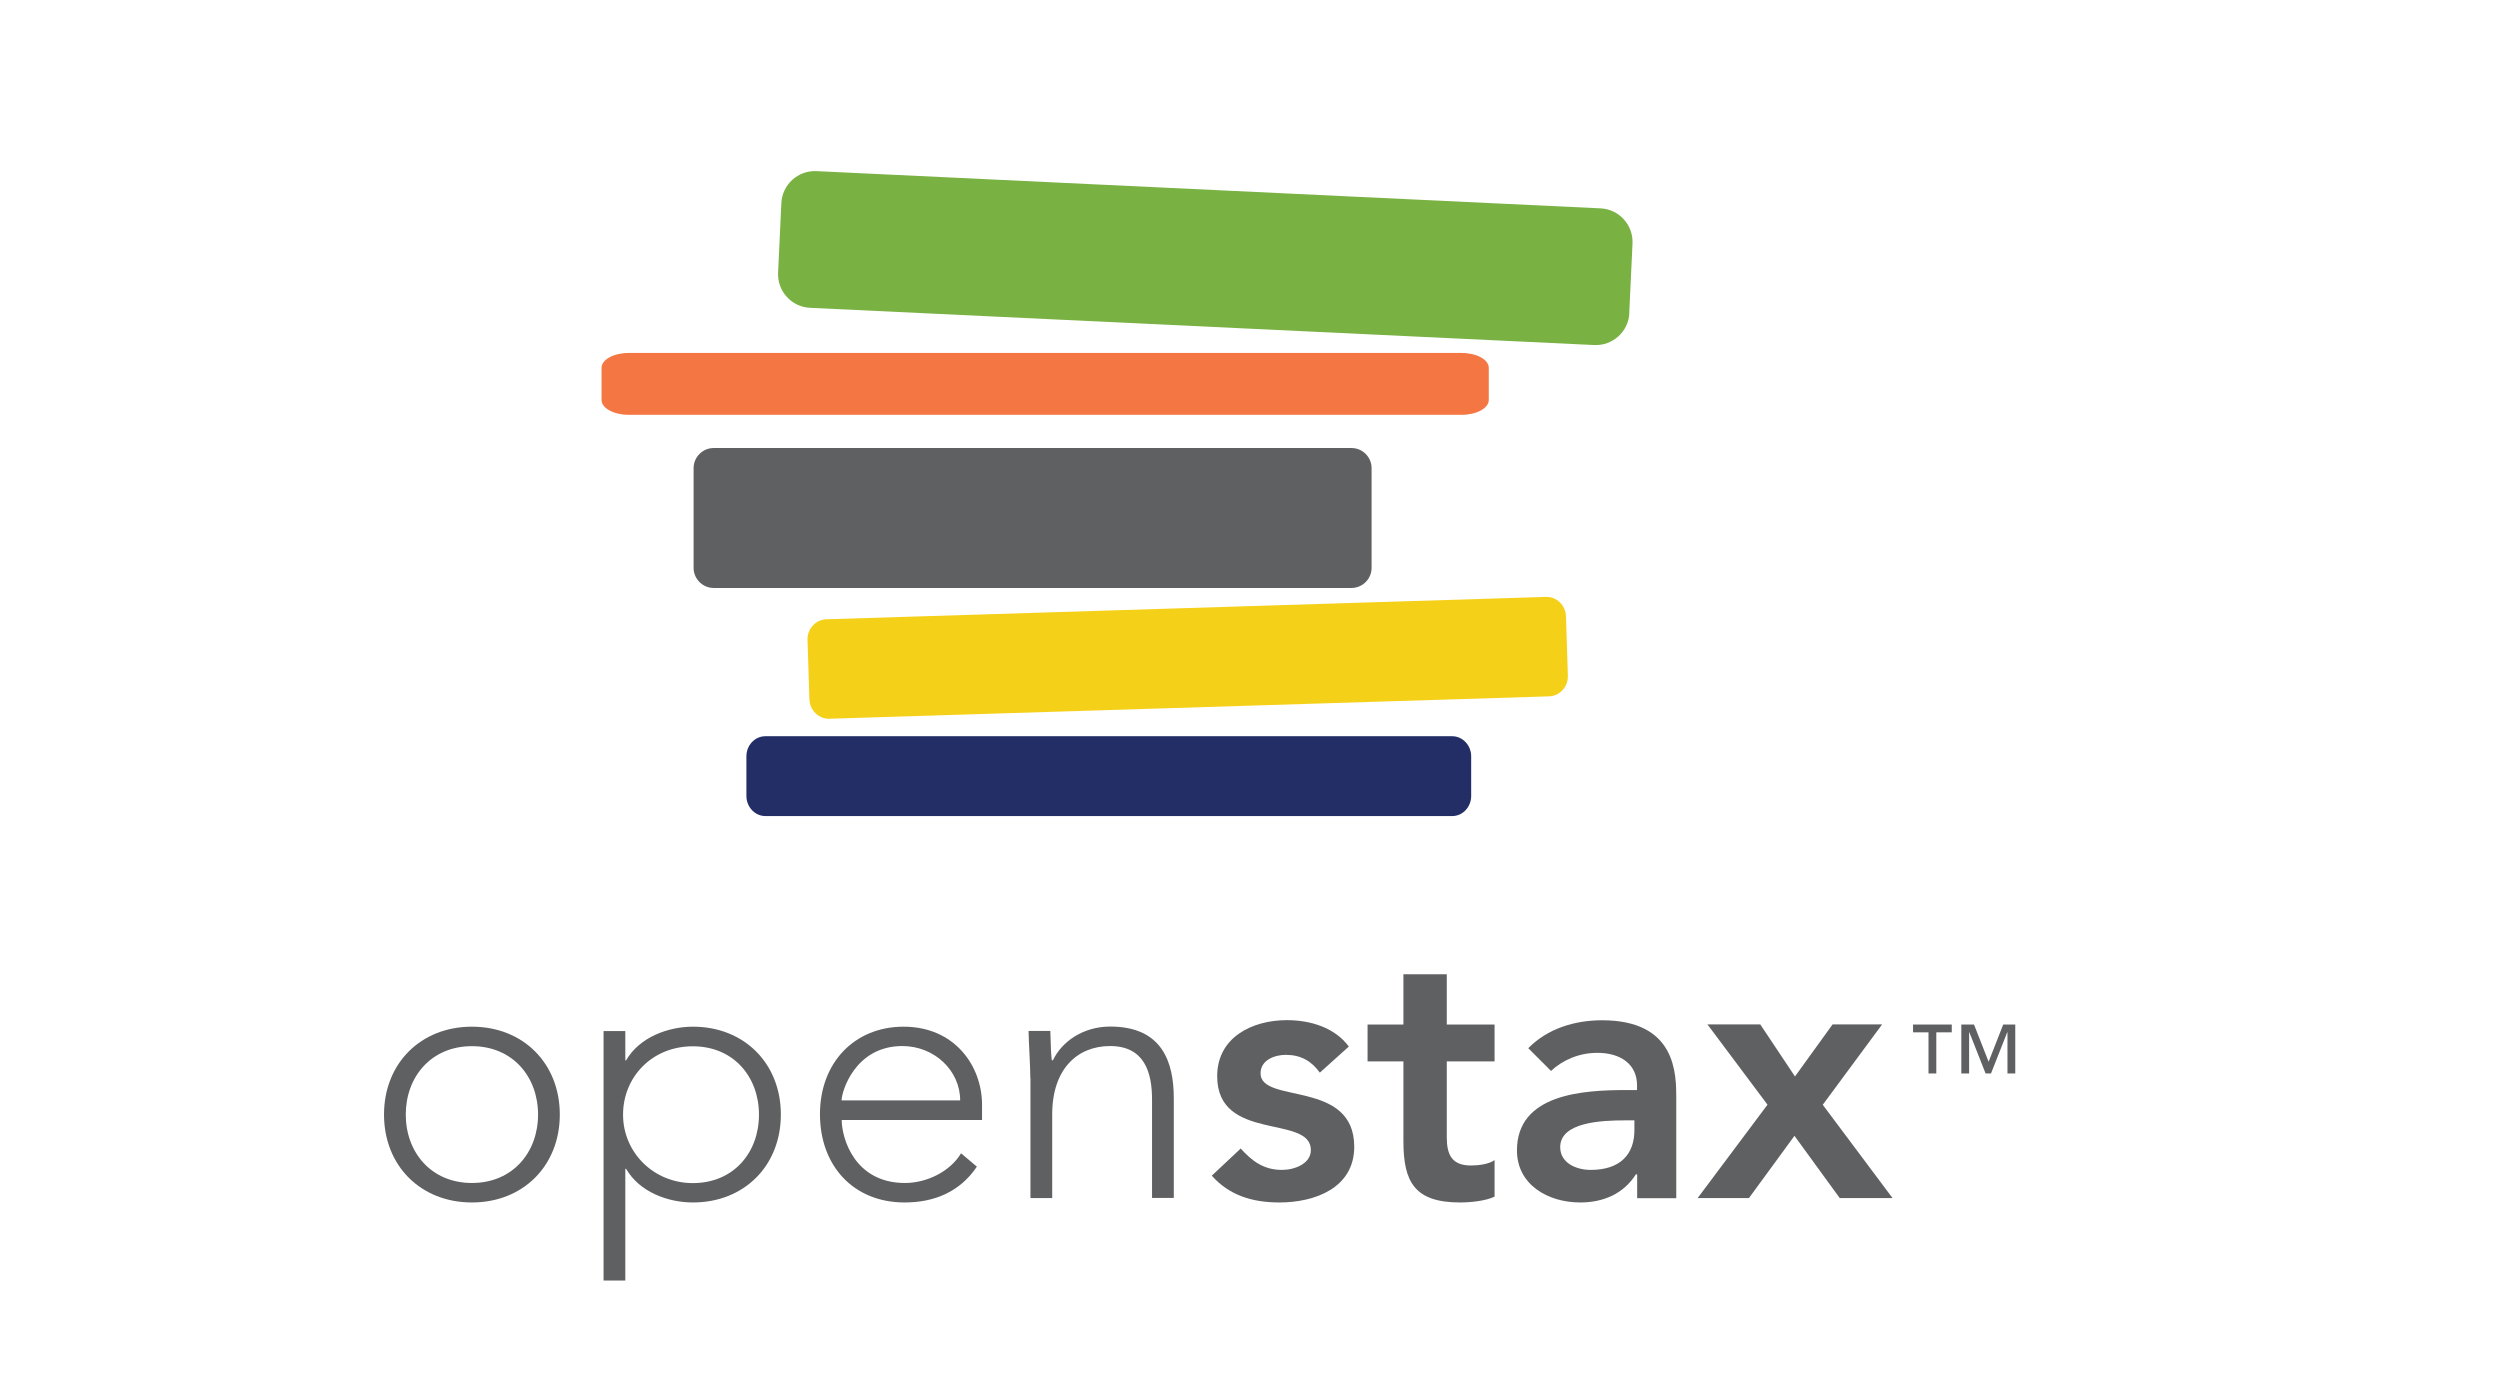
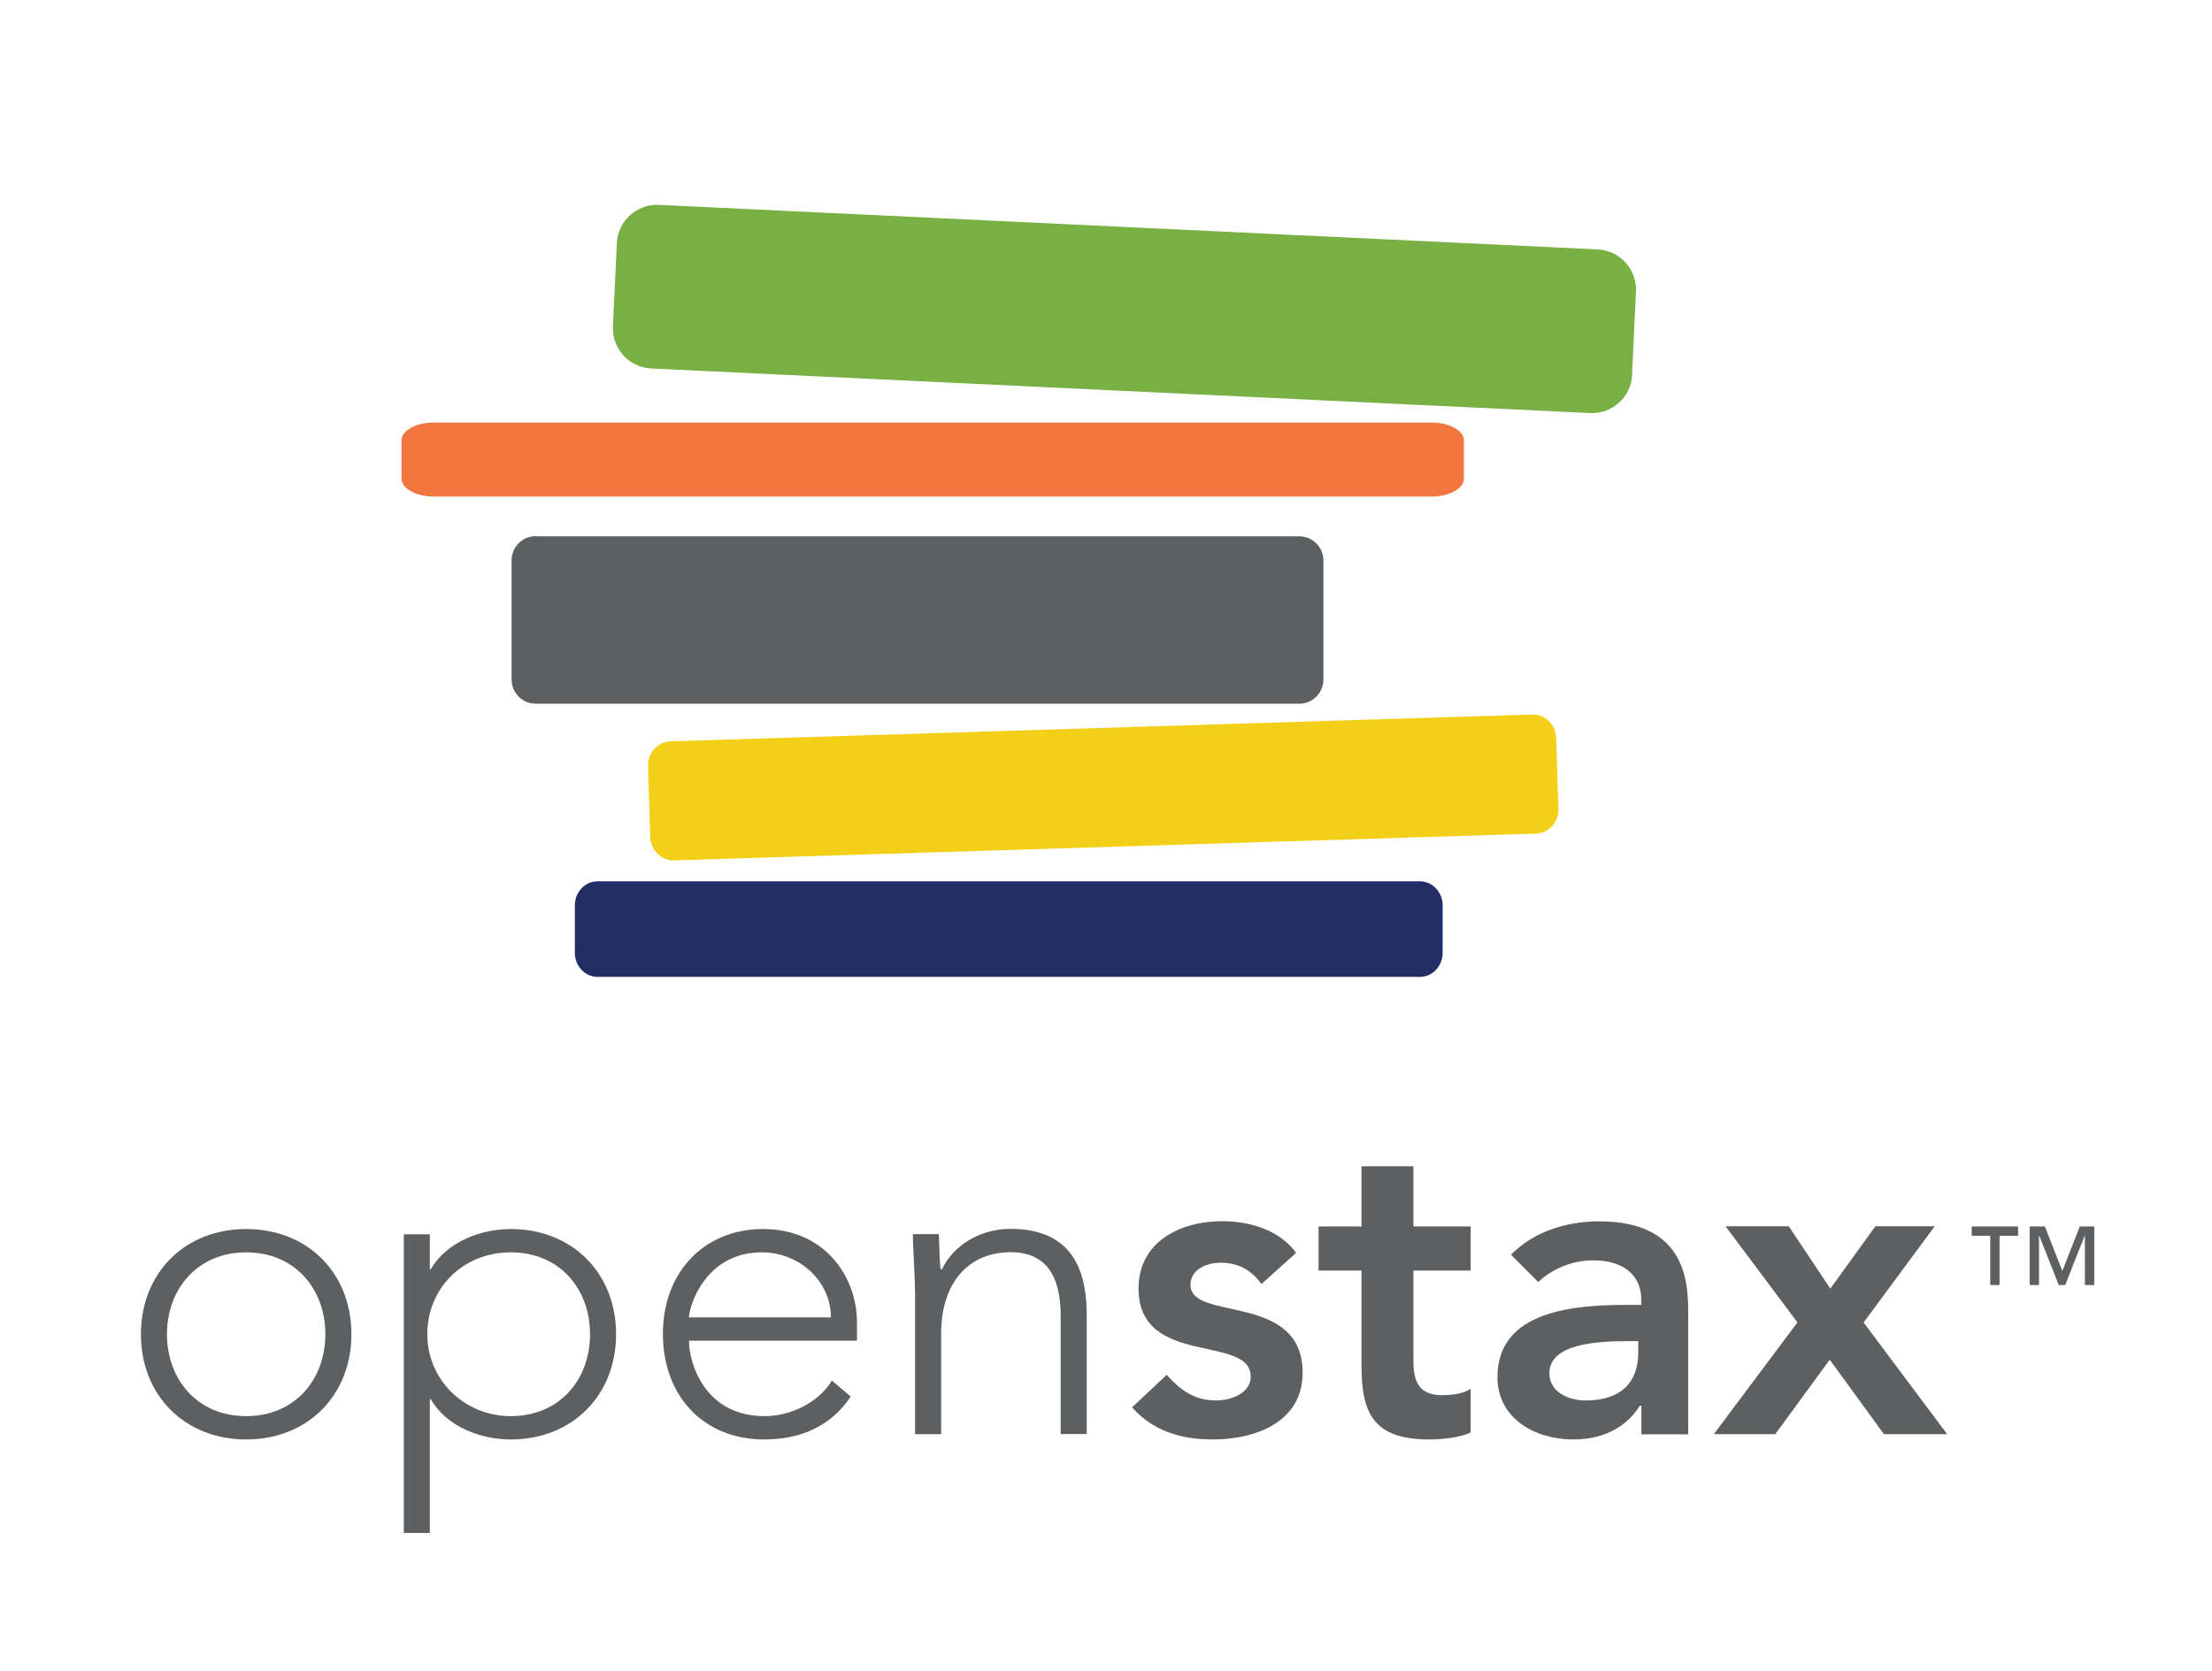
- <svg xmlns="http://www.w3.org/2000/svg" id="Layer_1" data-name="Layer 1" viewBox="0 0 198.82 111">
+ <svg xmlns="http://www.w3.org/2000/svg" id="Layer_1" data-name="Layer 1" viewBox="0 0 146.92 111">
  <defs>
    <style>
      .cls-1 {
-         fill: #f47642;
+         fill: #5e5f61;
      }

      .cls-2 {
-         fill: #f5d019;
+         fill: #78b043;
      }

      .cls-3 {
-         fill: #232e66;
+         fill: #f4cf18;
      }

      .cls-4 {
-         fill: #5f6062;
+         fill: #f37641;
      }

      .cls-5 {
-         fill: #79b142;
+         fill: #232e66;
      }
    </style>
  </defs>
  <g>
-     <path class="cls-4" d="m37.53,81.65c4.09,0,6.99,2.93,6.99,6.99s-2.91,6.99-6.99,6.99-6.99-2.93-6.99-6.99,2.91-6.99,6.99-6.99Zm0,12.43c3.25,0,5.26-2.44,5.26-5.44s-2.01-5.44-5.26-5.44-5.26,2.45-5.26,5.44,2.01,5.44,5.26,5.44Z" />
-     <path class="cls-4" d="m48,82h1.73v2.33h.06c1.06-1.84,3.34-2.68,5.32-2.68,4.08,0,6.99,2.93,6.99,6.99s-2.91,6.99-6.99,6.99c-1.99,0-4.26-.83-5.32-2.68h-.06v8.89h-1.73v-19.85h0Zm7.1,12.09c3.25,0,5.26-2.44,5.26-5.44s-2.01-5.44-5.26-5.44-5.55,2.45-5.55,5.44,2.42,5.44,5.55,5.44Z" />
-     <path class="cls-4" d="m77.69,92.78c-1.35,2.01-3.39,2.85-5.75,2.85-4.06,0-6.73-2.91-6.73-7.02s2.76-6.96,6.65-6.96c4.08,0,6.24,3.14,6.24,6.21v1.21h-11.16c0,1.44,1.01,5.01,5.03,5.01,1.75,0,3.6-.92,4.46-2.36l1.27,1.07h0Zm-1.33-5.27c0-2.36-2.04-4.32-4.6-4.32-3.77,0-4.83,3.63-4.83,4.32h9.44-.01Z" />
-     <path class="cls-4" d="m81.94,85.73c0-.98-.14-3.05-.14-3.74h1.73c.03.98.06,2.07.12,2.33h.09c.69-1.47,2.39-2.68,4.55-2.68,4.14,0,5.06,2.82,5.06,5.72v7.91h-1.73v-7.82c0-2.16-.6-4.26-3.34-4.26-2.56,0-4.6,1.78-4.6,5.44v6.65h-1.73v-9.55h-.01Z" />
-     <path class="cls-4" d="m104.96,85.3c-.66-.92-1.52-1.41-2.7-1.41-.92,0-2.01.43-2.01,1.47,0,2.47,7.45.46,7.45,5.84,0,3.28-3.14,4.43-5.95,4.43-2.13,0-3.97-.55-5.38-2.13l2.3-2.16c.89.98,1.81,1.7,3.28,1.7,1.01,0,2.3-.49,2.3-1.58,0-2.85-7.45-.6-7.45-5.87,0-3.08,2.76-4.46,5.55-4.46,1.84,0,3.8.58,4.92,2.1l-2.3,2.07h-.01Z" />
-     <path class="cls-4" d="m108.76,84.41v-2.93h2.85v-4h3.45v4h3.8v2.93h-3.8v6.04c0,1.38.4,2.24,1.93,2.24.6,0,1.44-.11,1.87-.43v2.91c-.72.34-1.93.46-2.73.46-3.65,0-4.52-1.64-4.52-4.89v-6.33h-2.85Z" />
-     <path class="cls-4" d="m130.19,93.39h-.09c-.98,1.55-2.59,2.24-4.43,2.24-2.56,0-5.03-1.41-5.03-4.14,0-4.49,5.24-4.8,8.69-4.8h.86v-.37c0-1.7-1.32-2.59-3.16-2.59-1.44,0-2.76.57-3.68,1.44l-1.81-1.81c1.52-1.55,3.68-2.22,5.87-2.22,5.9,0,5.9,4.26,5.9,6.21v7.94h-3.11v-1.9h0Zm-.21-4.29h-.72c-1.9,0-5.18.14-5.18,2.13,0,1.27,1.29,1.81,2.42,1.81,2.36,0,3.48-1.24,3.48-3.16,0,0,0-.78,0-.78Z" />
-     <path class="cls-4" d="m140.57,87.86l-4.78-6.39h4.2l2.76,4.14,2.99-4.14h3.94l-4.72,6.39,5.55,7.42h-4.2l-3.6-4.95-3.62,4.95h-4.08l5.55-7.42h0Z" />
+     <path class="cls-1" d="M16.35,81.65c4.09,0,6.99,2.93,6.99,6.99s-2.91,6.99-6.99,6.99-6.99-2.93-6.99-6.99,2.91-6.99,6.99-6.99ZM16.35,94.08c3.25,0,5.26-2.44,5.26-5.44s-2.01-5.44-5.26-5.44-5.26,2.45-5.26,5.44,2.01,5.44,5.26,5.44Z" />
+     <path class="cls-1" d="M26.82,82h1.73v2.33h.06c1.06-1.84,3.34-2.68,5.32-2.68,4.08,0,6.99,2.93,6.99,6.99s-2.91,6.99-6.99,6.99c-1.99,0-4.26-.83-5.32-2.68h-.06v8.89h-1.73v-19.85ZM33.93,94.08c3.25,0,5.26-2.44,5.26-5.44s-2.01-5.44-5.26-5.44-5.55,2.45-5.55,5.44,2.42,5.44,5.55,5.44Z" />
+     <path class="cls-1" d="M56.51,92.78c-1.35,2.01-3.39,2.85-5.75,2.85-4.06,0-6.73-2.91-6.73-7.02s2.76-6.96,6.65-6.96c4.08,0,6.24,3.14,6.24,6.21v1.21h-11.16c0,1.44,1.01,5.01,5.03,5.01,1.75,0,3.6-.92,4.46-2.36l1.27,1.07ZM55.19,87.52c0-2.36-2.04-4.32-4.6-4.32-3.77,0-4.83,3.63-4.83,4.32h9.44Z" />
+     <path class="cls-1" d="M60.77,85.73c0-.98-.14-3.05-.14-3.74h1.73c.03.98.06,2.07.12,2.33h.09c.69-1.47,2.39-2.68,4.55-2.68,4.14,0,5.06,2.82,5.06,5.72v7.91h-1.73v-7.82c0-2.16-.6-4.26-3.34-4.26-2.56,0-4.6,1.78-4.6,5.44v6.65h-1.73v-9.55Z" />
+     <path class="cls-1" d="M83.78,85.3c-.66-.92-1.52-1.41-2.7-1.41-.92,0-2.01.43-2.01,1.47,0,2.47,7.45.46,7.45,5.84,0,3.28-3.14,4.43-5.95,4.43-2.13,0-3.97-.55-5.38-2.13l2.3-2.16c.89.98,1.81,1.7,3.28,1.7,1.01,0,2.3-.49,2.3-1.58,0-2.85-7.45-.6-7.45-5.87,0-3.08,2.76-4.46,5.55-4.46,1.84,0,3.8.58,4.92,2.1l-2.3,2.07Z" />
+     <path class="cls-1" d="M87.58,84.41v-2.93h2.85v-4h3.45v4h3.8v2.93h-3.8v6.04c0,1.38.4,2.24,1.93,2.24.6,0,1.44-.11,1.87-.43v2.91c-.72.34-1.93.46-2.73.46-3.65,0-4.52-1.64-4.52-4.89v-6.33h-2.85Z" />
+     <path class="cls-1" d="M109.01,93.39h-.09c-.98,1.55-2.59,2.24-4.43,2.24-2.56,0-5.03-1.41-5.03-4.14,0-4.49,5.24-4.8,8.69-4.8h.86v-.37c0-1.7-1.32-2.59-3.16-2.59-1.44,0-2.76.57-3.68,1.44l-1.81-1.81c1.52-1.55,3.68-2.22,5.87-2.22,5.9,0,5.9,4.26,5.9,6.21v7.94h-3.11v-1.9ZM108.81,89.1h-.72c-1.9,0-5.18.14-5.18,2.13,0,1.27,1.29,1.81,2.42,1.81,2.36,0,3.48-1.24,3.48-3.16v-.78Z" />
+     <path class="cls-1" d="M119.39,87.86l-4.78-6.39h4.2l2.76,4.14,2.99-4.14h3.94l-4.72,6.39,5.55,7.42h-4.2l-3.6-4.95-3.62,4.95h-4.08l5.55-7.42Z" />
  </g>
  <g>
-     <path class="cls-5" d="m129.58,24.9c-.07,1.47-1.32,2.61-2.8,2.54l-62.36-2.96c-1.47-.07-2.61-1.32-2.54-2.8l.26-5.53c.07-1.47,1.32-2.61,2.79-2.54l62.36,2.96c1.47.07,2.61,1.32,2.54,2.8l-.26,5.53h.01Z" />
-     <path class="cls-4" d="m56.76,35.63h50.72c.88,0,1.6.72,1.6,1.6v7.93c0,.88-.72,1.6-1.6,1.6h-50.72c-.88,0-1.6-.72-1.6-1.6v-7.93c0-.88.72-1.6,1.6-1.6Z" />
-     <path class="cls-2" d="m124.69,53.73c.03.89-.64,1.62-1.5,1.65l-57.22,1.78c-.86.03-1.57-.67-1.6-1.55l-.15-4.71c-.03-.88.64-1.62,1.5-1.65l57.22-1.78c.86-.03,1.57.67,1.6,1.55l.15,4.71Z" />
-     <path class="cls-3" d="m117,63.3c0,.88-.67,1.6-1.51,1.6h-54.62c-.83,0-1.51-.72-1.51-1.6v-3.15c0-.88.67-1.6,1.51-1.6h54.62c.83,0,1.51.72,1.51,1.6,0,0,0,3.15,0,3.15Z" />
-     <path class="cls-1" d="m118.4,31.81c0,.65-.97,1.18-2.16,1.18H50c-1.19,0-2.16-.53-2.16-1.18v-2.56c0-.65.97-1.18,2.16-1.18h66.24c1.19,0,2.16.53,2.16,1.18v2.56Z" />
+     <path class="cls-2" d="M108.41,24.9c-.07,1.47-1.32,2.61-2.8,2.54l-62.36-2.96c-1.47-.07-2.61-1.32-2.54-2.8l.26-5.53c.07-1.47,1.32-2.61,2.79-2.54l62.36,2.96c1.47.07,2.61,1.32,2.54,2.8l-.26,5.53Z" />
+     <path class="cls-1" d="M35.58,35.63h50.72c.88,0,1.6.72,1.6,1.6v7.92c0,.88-.72,1.6-1.6,1.6h-50.72c-.88,0-1.6-.72-1.6-1.6v-7.93c0-.88.72-1.6,1.6-1.6Z" />
+     <path class="cls-3" d="M103.51,53.73c.03.89-.64,1.62-1.5,1.65l-57.22,1.78c-.86.03-1.57-.67-1.6-1.55l-.15-4.71c-.03-.88.64-1.62,1.5-1.65l57.22-1.78c.86-.03,1.57.67,1.6,1.55l.15,4.71Z" />
+     <path class="cls-5" d="M95.82,63.3c0,.88-.67,1.6-1.51,1.6h-54.62c-.83,0-1.51-.72-1.51-1.6v-3.15c0-.88.67-1.6,1.51-1.6h54.62c.83,0,1.51.72,1.51,1.6v3.15Z" />
+     <path class="cls-4" d="M97.23,31.81c0,.65-.97,1.18-2.16,1.18H28.83c-1.19,0-2.16-.53-2.16-1.18v-2.56c0-.65.97-1.18,2.16-1.18h66.24c1.19,0,2.16.53,2.16,1.18v2.56Z" />
  </g>
-   <path class="cls-4" d="m153.37,82.1h-1.23v-.62h3.08v.62h-1.23v3.27h-.62v-3.27h0Zm2.63-.62h.99l1.16,2.96,1.16-2.96h.96v3.89h-.62v-3.27h-.02l-1.29,3.27h-.43l-1.29-3.27h-.02v3.27h-.62v-3.89h.02Z" />
+   <path class="cls-1" d="M132.19,82.1h-1.23v-.62h3.08v.62h-1.23v3.27h-.62v-3.27ZM134.83,81.48h.99l1.16,2.96,1.16-2.96h.96v3.89h-.62v-3.27h-.02l-1.29,3.27h-.43l-1.29-3.27h-.02v3.27h-.62v-3.89Z" />
</svg>
